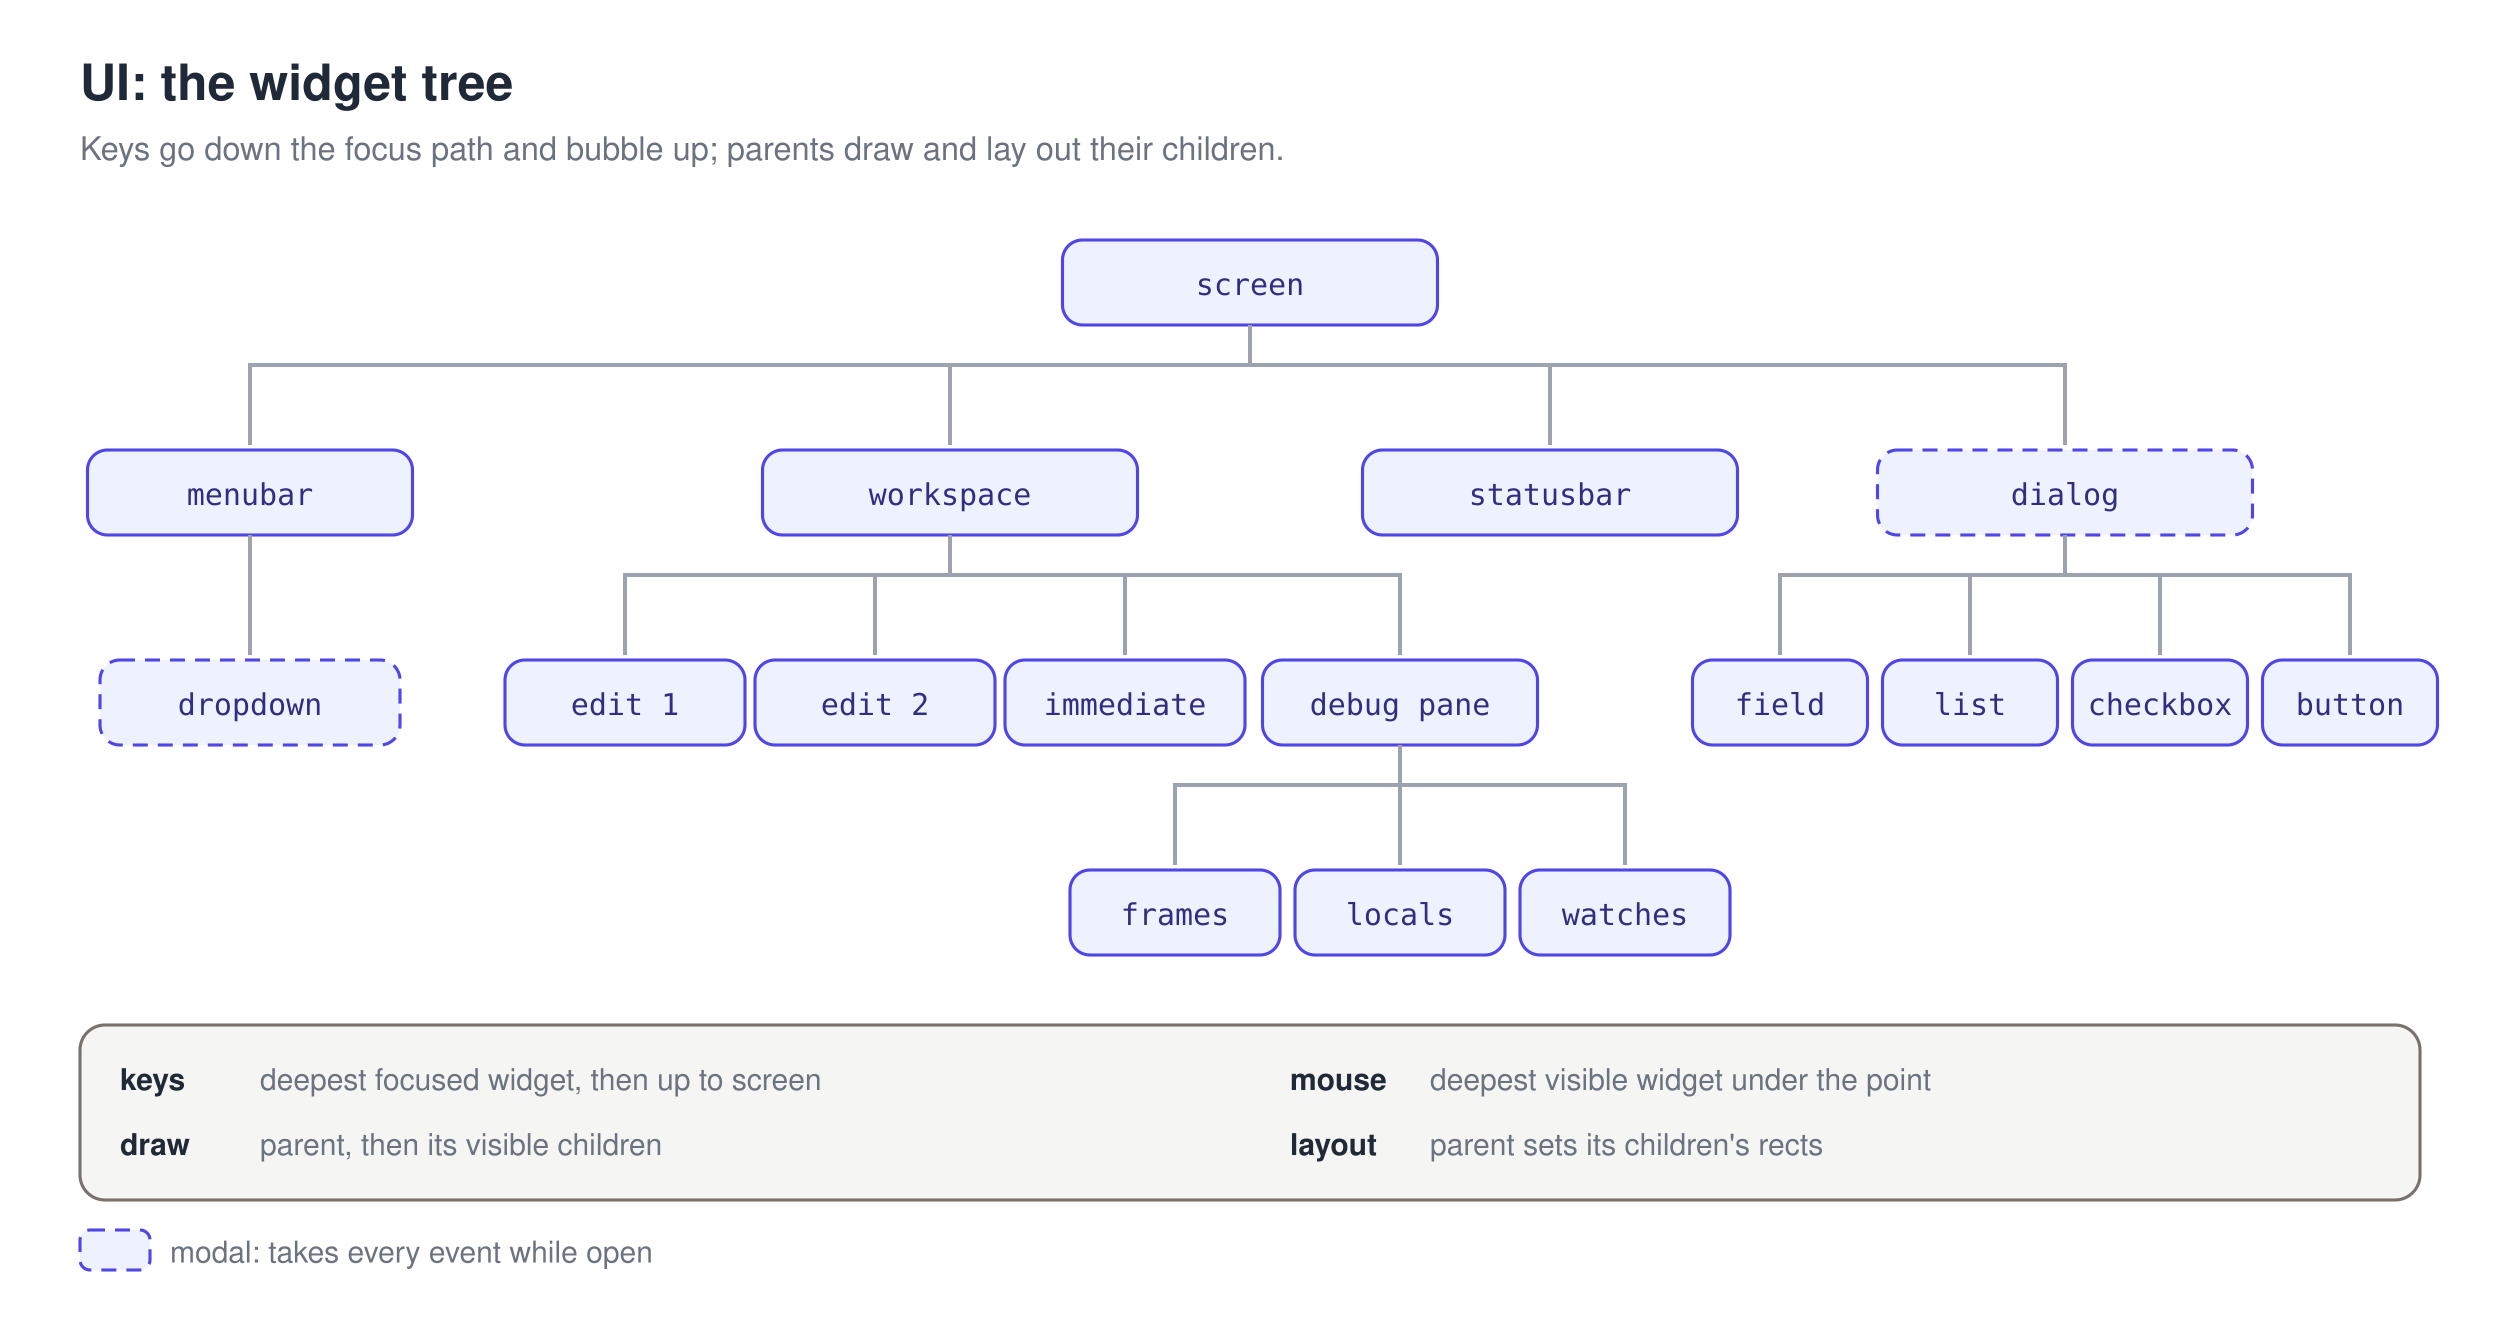
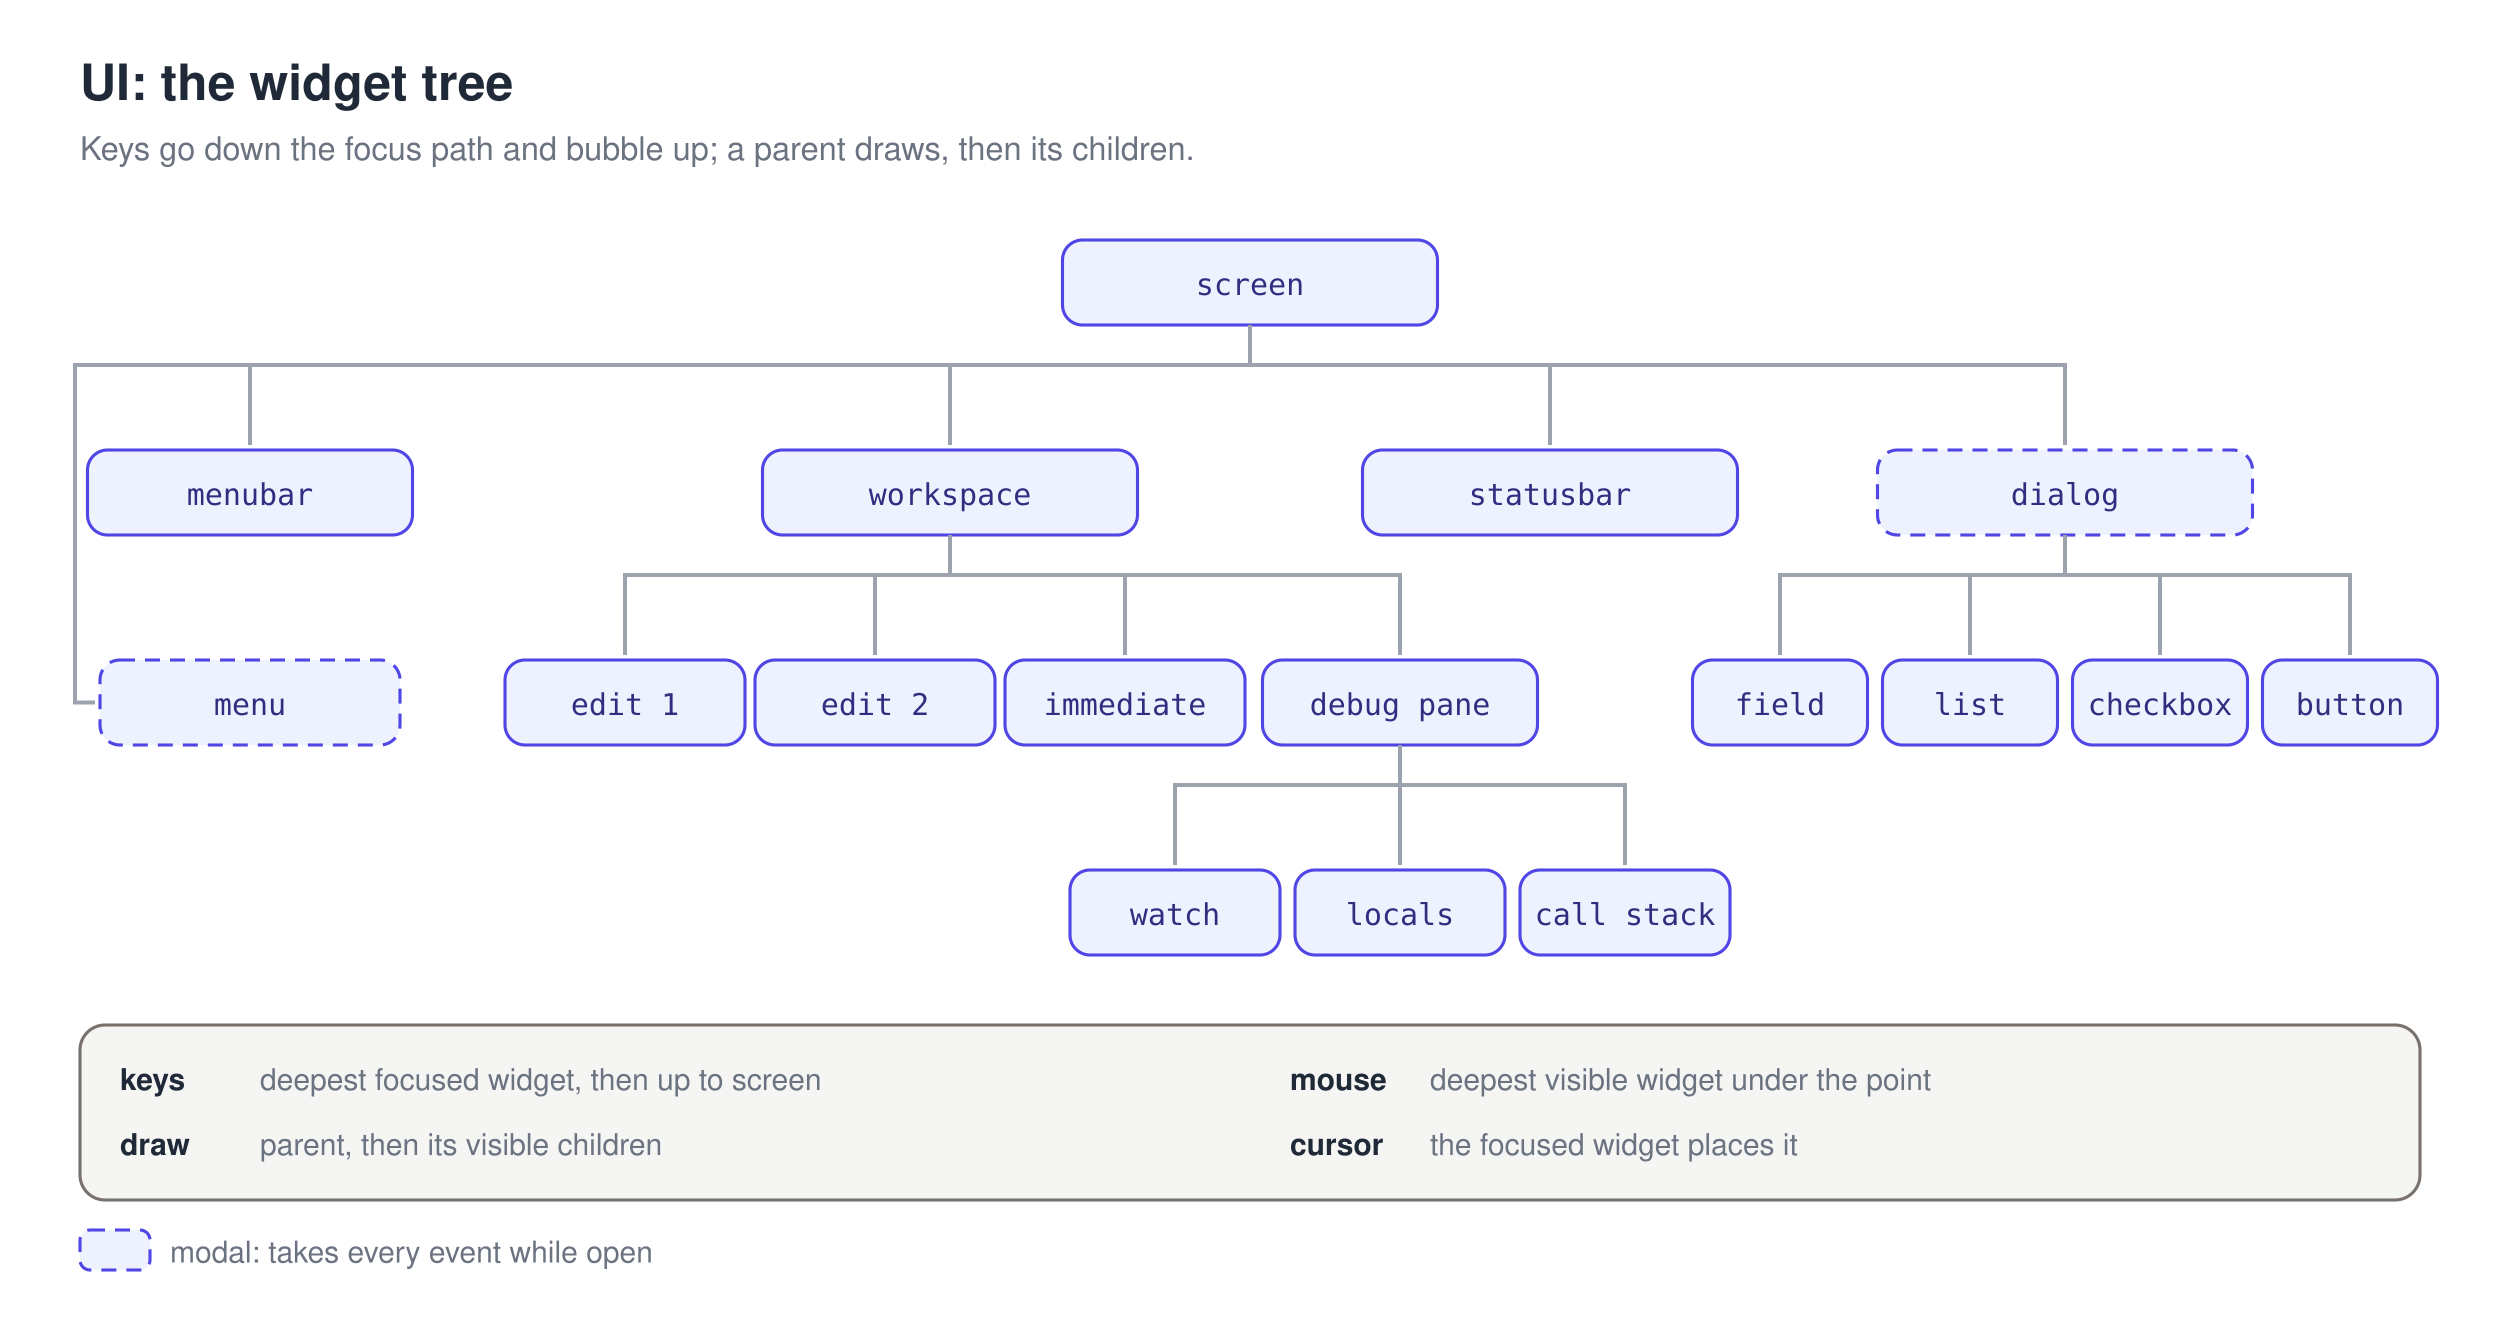
<svg xmlns="http://www.w3.org/2000/svg" width="1000" height="530" viewBox="0 0 1000 530">
  <defs>
    <marker id="ah9ca3af" viewBox="0 0 10 10" refX="9" refY="5" markerWidth="8" markerHeight="8" orient="auto-start-reverse">
      <path d="M0,0 L10,5 L0,10 z" fill="#9ca3af" />
    </marker>
  </defs>
  <rect width="1000" height="530" fill="#ffffff" />
  <text x="32" y="40" font-family="-apple-system, 'Segoe UI', Helvetica, Arial, sans-serif" font-size="20" font-weight="700" fill="#1f2937" text-anchor="start">UI: the widget tree</text>
-   <text x="32" y="64" font-family="-apple-system, 'Segoe UI', Helvetica, Arial, sans-serif" font-size="13" font-weight="400" fill="#6b7280" text-anchor="start">Keys go down the focus path and bubble up; parents draw and lay out their children.</text>
+   <text x="32" y="64" font-family="-apple-system, 'Segoe UI', Helvetica, Arial, sans-serif" font-size="13" font-weight="400" fill="#6b7280" text-anchor="start">Keys go down the focus path and bubble up; a parent draws, then its children.</text>
  <rect x="425.0" y="96" width="150" height="34" rx="8" fill="#eef2ff" stroke="#4f46e5" stroke-width="1.25" />
  <text x="500" y="118" font-family="'SF Mono', Menlo, Consolas, monospace" font-size="12" font-weight="400" fill="#312e81" text-anchor="middle">screen</text>
  <rect x="35.0" y="180" width="130" height="34" rx="8" fill="#eef2ff" stroke="#4f46e5" stroke-width="1.25" />
  <text x="100" y="202" font-family="'SF Mono', Menlo, Consolas, monospace" font-size="12" font-weight="400" fill="#312e81" text-anchor="middle">menubar</text>
  <rect x="305.0" y="180" width="150" height="34" rx="8" fill="#eef2ff" stroke="#4f46e5" stroke-width="1.25" />
  <text x="380" y="202" font-family="'SF Mono', Menlo, Consolas, monospace" font-size="12" font-weight="400" fill="#312e81" text-anchor="middle">workspace</text>
  <rect x="545.0" y="180" width="150" height="34" rx="8" fill="#eef2ff" stroke="#4f46e5" stroke-width="1.25" />
  <text x="620" y="202" font-family="'SF Mono', Menlo, Consolas, monospace" font-size="12" font-weight="400" fill="#312e81" text-anchor="middle">statusbar</text>
  <rect x="751.0" y="180" width="150" height="34" rx="8" fill="#eef2ff" stroke="#4f46e5" stroke-width="1.25" stroke-dasharray="6 4" />
  <text x="826" y="202" font-family="'SF Mono', Menlo, Consolas, monospace" font-size="12" font-weight="400" fill="#312e81" text-anchor="middle">dialog</text>
+   <rect x="40.0" y="264" width="120" height="34" rx="8" fill="#eef2ff" stroke="#4f46e5" stroke-width="1.25" stroke-dasharray="6 4" />
+   <text x="100" y="286" font-family="'SF Mono', Menlo, Consolas, monospace" font-size="12" font-weight="400" fill="#312e81" text-anchor="middle">menu</text>
  <path d="M500,130 L500,146 L100,146 L100,178" fill="none" stroke="#9ca3af" stroke-width="1.6" />
  <path d="M500,130 L500,146 L380,146 L380,178" fill="none" stroke="#9ca3af" stroke-width="1.6" />
  <path d="M500,130 L500,146 L620,146 L620,178" fill="none" stroke="#9ca3af" stroke-width="1.6" />
  <path d="M500,130 L500,146 L826,146 L826,178" fill="none" stroke="#9ca3af" stroke-width="1.6" />
-   <rect x="40.0" y="264" width="120" height="34" rx="8" fill="#eef2ff" stroke="#4f46e5" stroke-width="1.25" stroke-dasharray="6 4" />
-   <text x="100" y="286" font-family="'SF Mono', Menlo, Consolas, monospace" font-size="12" font-weight="400" fill="#312e81" text-anchor="middle">dropdown</text>
-   <path d="M100,214 L100,230 L100,230 L100,262" fill="none" stroke="#9ca3af" stroke-width="1.6" />
+   <path d="M500,130 L500,146 L30,146 L30,281 L38,281" fill="none" stroke="#9ca3af" stroke-width="1.6" />
  <rect x="202.0" y="264" width="96" height="34" rx="8" fill="#eef2ff" stroke="#4f46e5" stroke-width="1.25" />
  <text x="250" y="286" font-family="'SF Mono', Menlo, Consolas, monospace" font-size="12" font-weight="400" fill="#312e81" text-anchor="middle">edit 1</text>
  <rect x="302.0" y="264" width="96" height="34" rx="8" fill="#eef2ff" stroke="#4f46e5" stroke-width="1.25" />
  <text x="350" y="286" font-family="'SF Mono', Menlo, Consolas, monospace" font-size="12" font-weight="400" fill="#312e81" text-anchor="middle">edit 2</text>
  <rect x="402.0" y="264" width="96" height="34" rx="8" fill="#eef2ff" stroke="#4f46e5" stroke-width="1.25" />
  <text x="450" y="286" font-family="'SF Mono', Menlo, Consolas, monospace" font-size="12" font-weight="400" fill="#312e81" text-anchor="middle">immediate</text>
  <rect x="505.0" y="264" width="110" height="34" rx="8" fill="#eef2ff" stroke="#4f46e5" stroke-width="1.25" />
  <text x="560" y="286" font-family="'SF Mono', Menlo, Consolas, monospace" font-size="12" font-weight="400" fill="#312e81" text-anchor="middle">debug pane</text>
  <path d="M380,214 L380,230 L350,230 L350,262" fill="none" stroke="#9ca3af" stroke-width="1.6" />
  <path d="M380,214 L380,230 L450,230 L450,262" fill="none" stroke="#9ca3af" stroke-width="1.6" />
  <path d="M380,214 L380,230 L560,230 L560,262" fill="none" stroke="#9ca3af" stroke-width="1.6" />
  <path d="M380,214 L380,230 L250,230 L250,262" fill="none" stroke="#9ca3af" stroke-width="1.6" />
  <rect x="428.0" y="348" width="84" height="34" rx="8" fill="#eef2ff" stroke="#4f46e5" stroke-width="1.25" />
-   <text x="470" y="370" font-family="'SF Mono', Menlo, Consolas, monospace" font-size="12" font-weight="400" fill="#312e81" text-anchor="middle">frames</text>
+   <text x="470" y="370" font-family="'SF Mono', Menlo, Consolas, monospace" font-size="12" font-weight="400" fill="#312e81" text-anchor="middle">watch</text>
  <path d="M560,298 L560,314 L470,314 L470,346" fill="none" stroke="#9ca3af" stroke-width="1.6" />
  <rect x="518.0" y="348" width="84" height="34" rx="8" fill="#eef2ff" stroke="#4f46e5" stroke-width="1.25" />
  <text x="560" y="370" font-family="'SF Mono', Menlo, Consolas, monospace" font-size="12" font-weight="400" fill="#312e81" text-anchor="middle">locals</text>
  <path d="M560,298 L560,314 L560,314 L560,346" fill="none" stroke="#9ca3af" stroke-width="1.6" />
  <rect x="608.0" y="348" width="84" height="34" rx="8" fill="#eef2ff" stroke="#4f46e5" stroke-width="1.25" />
-   <text x="650" y="370" font-family="'SF Mono', Menlo, Consolas, monospace" font-size="12" font-weight="400" fill="#312e81" text-anchor="middle">watches</text>
+   <text x="650" y="370" font-family="'SF Mono', Menlo, Consolas, monospace" font-size="12" font-weight="400" fill="#312e81" text-anchor="middle">call stack</text>
  <path d="M560,298 L560,314 L650,314 L650,346" fill="none" stroke="#9ca3af" stroke-width="1.6" />
  <rect x="677.0" y="264" width="70" height="34" rx="8" fill="#eef2ff" stroke="#4f46e5" stroke-width="1.25" />
  <text x="712" y="286" font-family="'SF Mono', Menlo, Consolas, monospace" font-size="12" font-weight="400" fill="#312e81" text-anchor="middle">field</text>
  <path d="M826,214 L826,230 L712,230 L712,262" fill="none" stroke="#9ca3af" stroke-width="1.6" />
  <rect x="753.0" y="264" width="70" height="34" rx="8" fill="#eef2ff" stroke="#4f46e5" stroke-width="1.25" />
  <text x="788" y="286" font-family="'SF Mono', Menlo, Consolas, monospace" font-size="12" font-weight="400" fill="#312e81" text-anchor="middle">list</text>
  <path d="M826,214 L826,230 L788,230 L788,262" fill="none" stroke="#9ca3af" stroke-width="1.6" />
  <rect x="829.0" y="264" width="70" height="34" rx="8" fill="#eef2ff" stroke="#4f46e5" stroke-width="1.25" />
  <text x="864" y="286" font-family="'SF Mono', Menlo, Consolas, monospace" font-size="12" font-weight="400" fill="#312e81" text-anchor="middle">checkbox</text>
  <path d="M826,214 L826,230 L864,230 L864,262" fill="none" stroke="#9ca3af" stroke-width="1.6" />
  <rect x="905.0" y="264" width="70" height="34" rx="8" fill="#eef2ff" stroke="#4f46e5" stroke-width="1.25" />
  <text x="940" y="286" font-family="'SF Mono', Menlo, Consolas, monospace" font-size="12" font-weight="400" fill="#312e81" text-anchor="middle">button</text>
  <path d="M826,214 L826,230 L940,230 L940,262" fill="none" stroke="#9ca3af" stroke-width="1.6" />
  <rect x="32" y="410" width="936" height="70" rx="10" fill="#f5f5f4" stroke="#78716c" stroke-width="1.25" />
  <text x="48" y="436" font-family="-apple-system, 'Segoe UI', Helvetica, Arial, sans-serif" font-size="12" font-weight="700" fill="#1f2937" text-anchor="start">keys</text>
  <text x="104" y="436" font-family="-apple-system, 'Segoe UI', Helvetica, Arial, sans-serif" font-size="12" font-weight="400" fill="#6b7280" text-anchor="start">deepest focused widget, then up to screen</text>
  <text x="516" y="436" font-family="-apple-system, 'Segoe UI', Helvetica, Arial, sans-serif" font-size="12" font-weight="700" fill="#1f2937" text-anchor="start">mouse</text>
  <text x="572" y="436" font-family="-apple-system, 'Segoe UI', Helvetica, Arial, sans-serif" font-size="12" font-weight="400" fill="#6b7280" text-anchor="start">deepest visible widget under the point</text>
  <text x="48" y="462" font-family="-apple-system, 'Segoe UI', Helvetica, Arial, sans-serif" font-size="12" font-weight="700" fill="#1f2937" text-anchor="start">draw</text>
  <text x="104" y="462" font-family="-apple-system, 'Segoe UI', Helvetica, Arial, sans-serif" font-size="12" font-weight="400" fill="#6b7280" text-anchor="start">parent, then its visible children</text>
-   <text x="516" y="462" font-family="-apple-system, 'Segoe UI', Helvetica, Arial, sans-serif" font-size="12" font-weight="700" fill="#1f2937" text-anchor="start">layout</text>
-   <text x="572" y="462" font-family="-apple-system, 'Segoe UI', Helvetica, Arial, sans-serif" font-size="12" font-weight="400" fill="#6b7280" text-anchor="start">parent sets its children's rects</text>
+   <text x="516" y="462" font-family="-apple-system, 'Segoe UI', Helvetica, Arial, sans-serif" font-size="12" font-weight="700" fill="#1f2937" text-anchor="start">cursor</text>
+   <text x="572" y="462" font-family="-apple-system, 'Segoe UI', Helvetica, Arial, sans-serif" font-size="12" font-weight="400" fill="#6b7280" text-anchor="start">the focused widget places it</text>
  <rect x="32" y="492" width="28" height="16" rx="4" fill="#eef2ff" stroke="#4f46e5" stroke-width="1.25" stroke-dasharray="6 4" />
  <text x="68" y="505" font-family="-apple-system, 'Segoe UI', Helvetica, Arial, sans-serif" font-size="12" font-weight="400" fill="#6b7280" text-anchor="start">modal: takes every event while open</text>
</svg>
